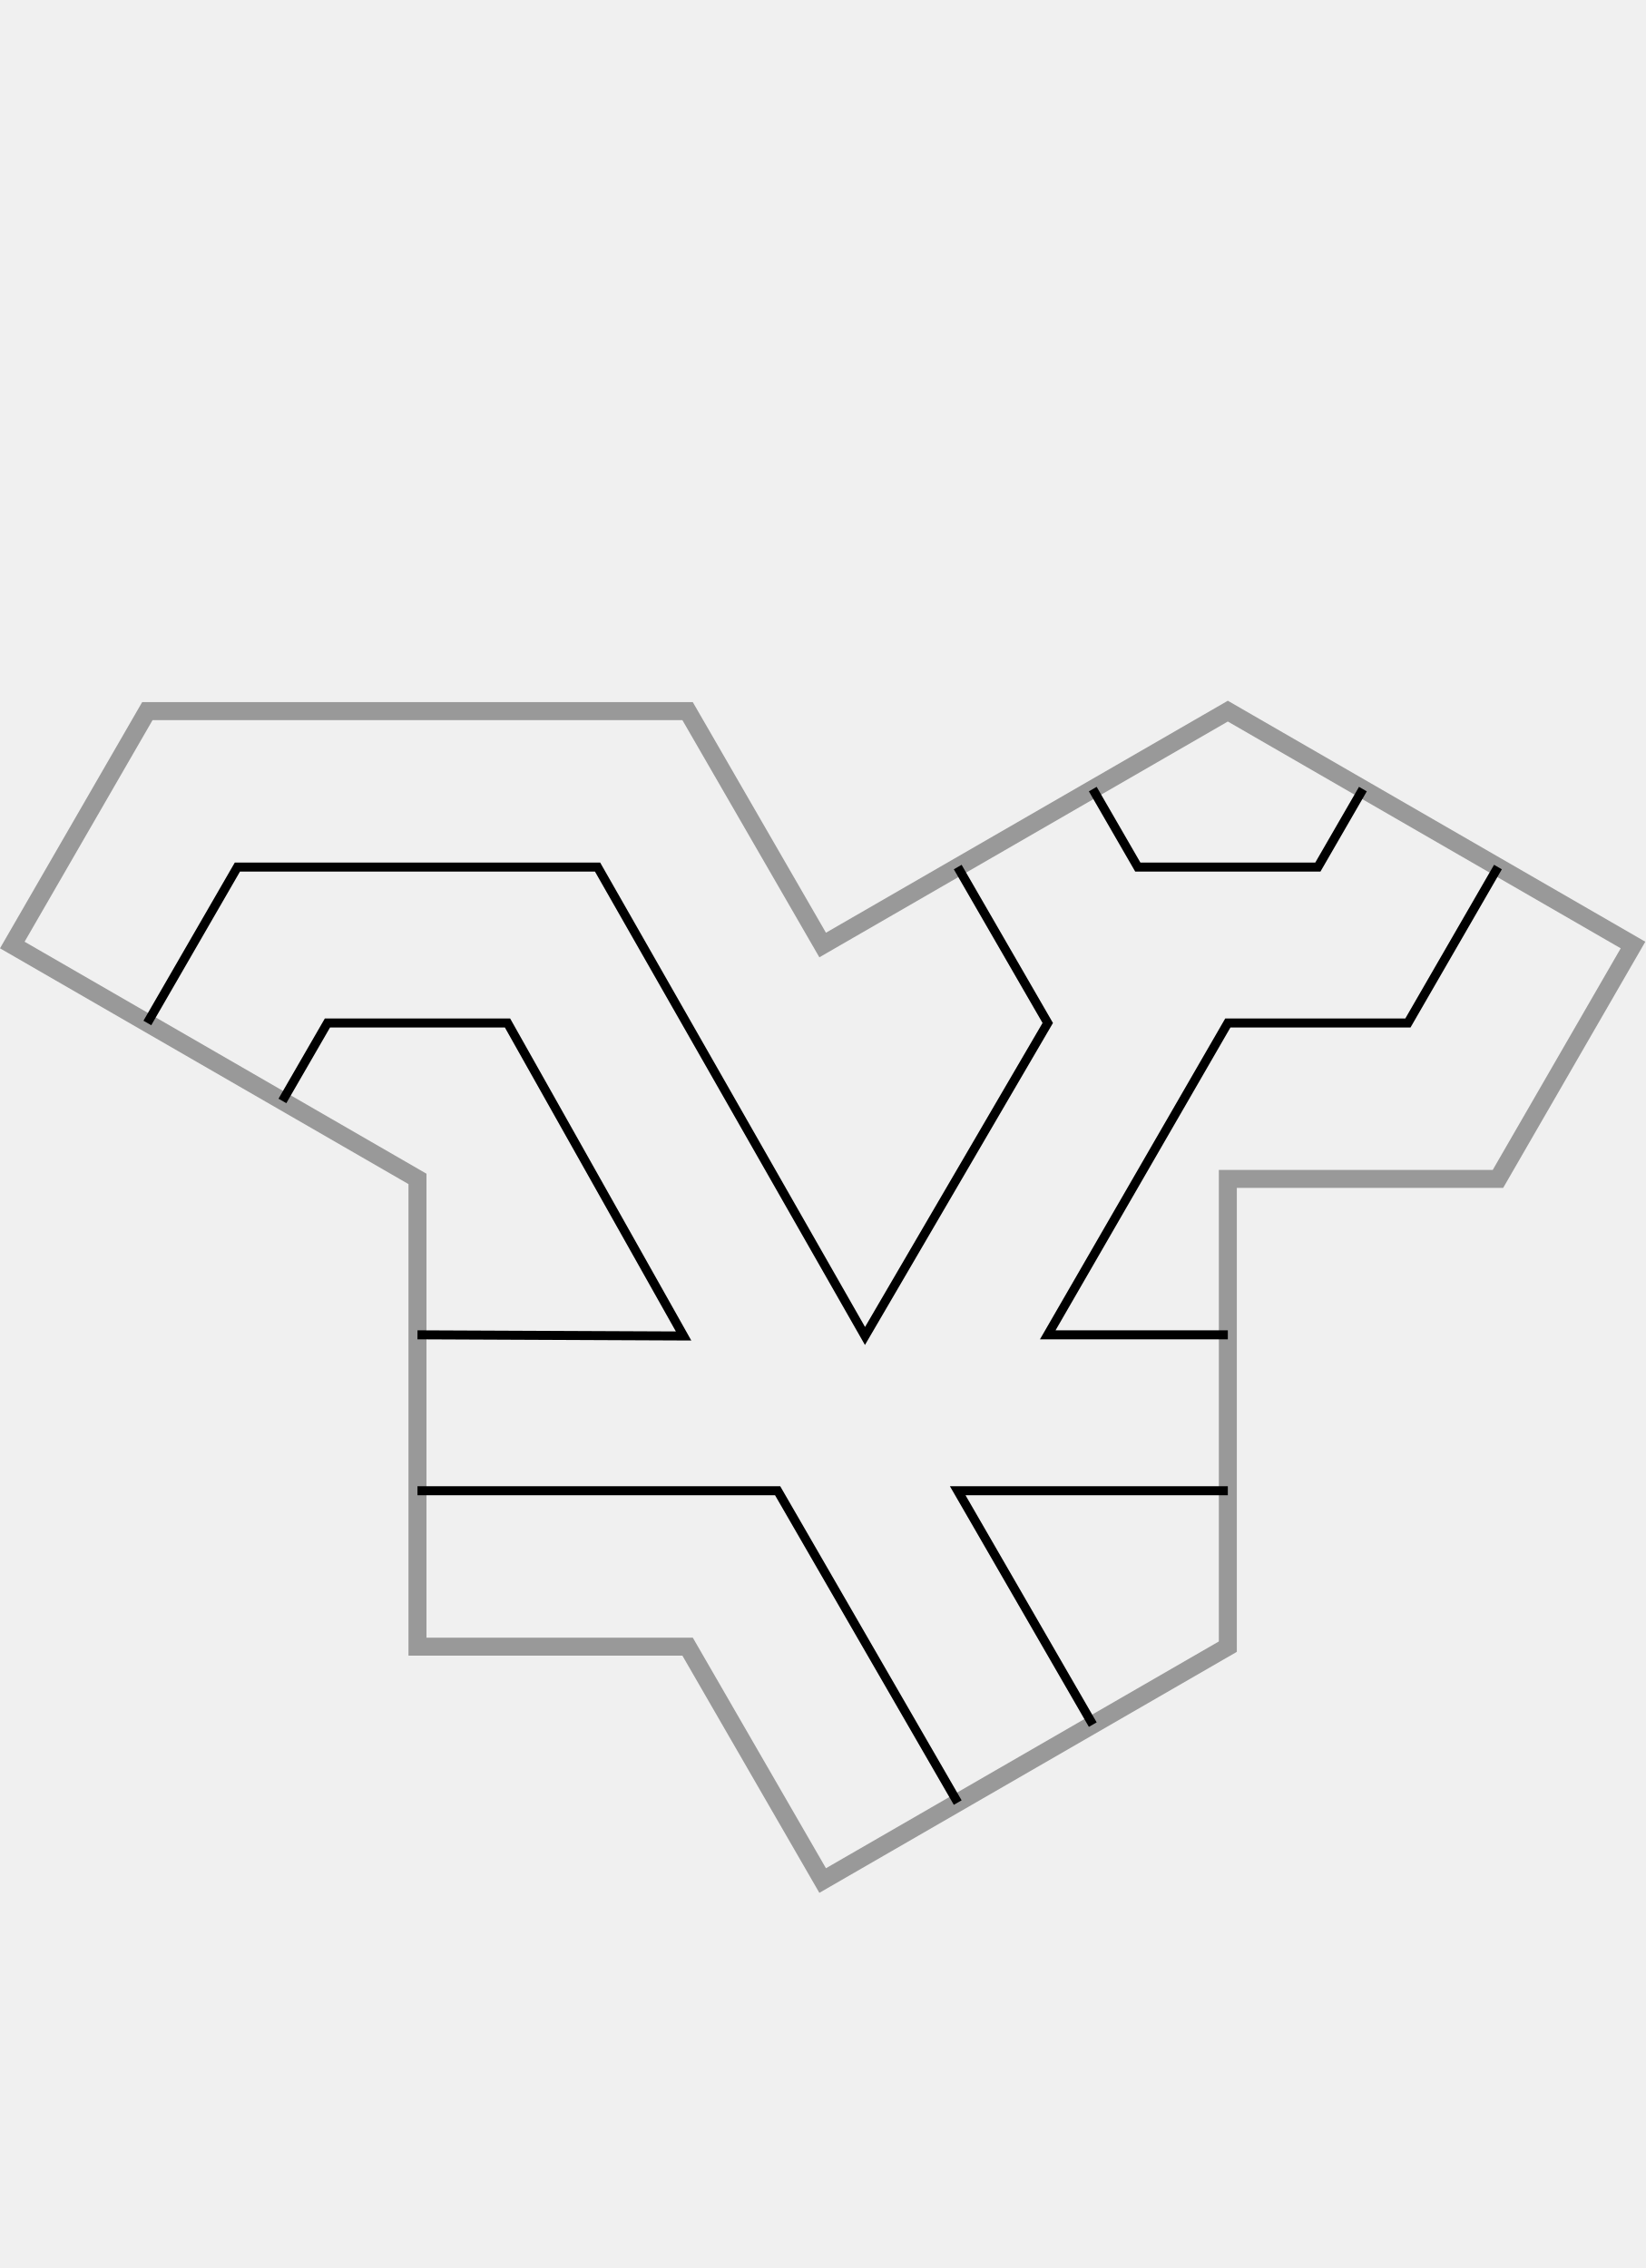
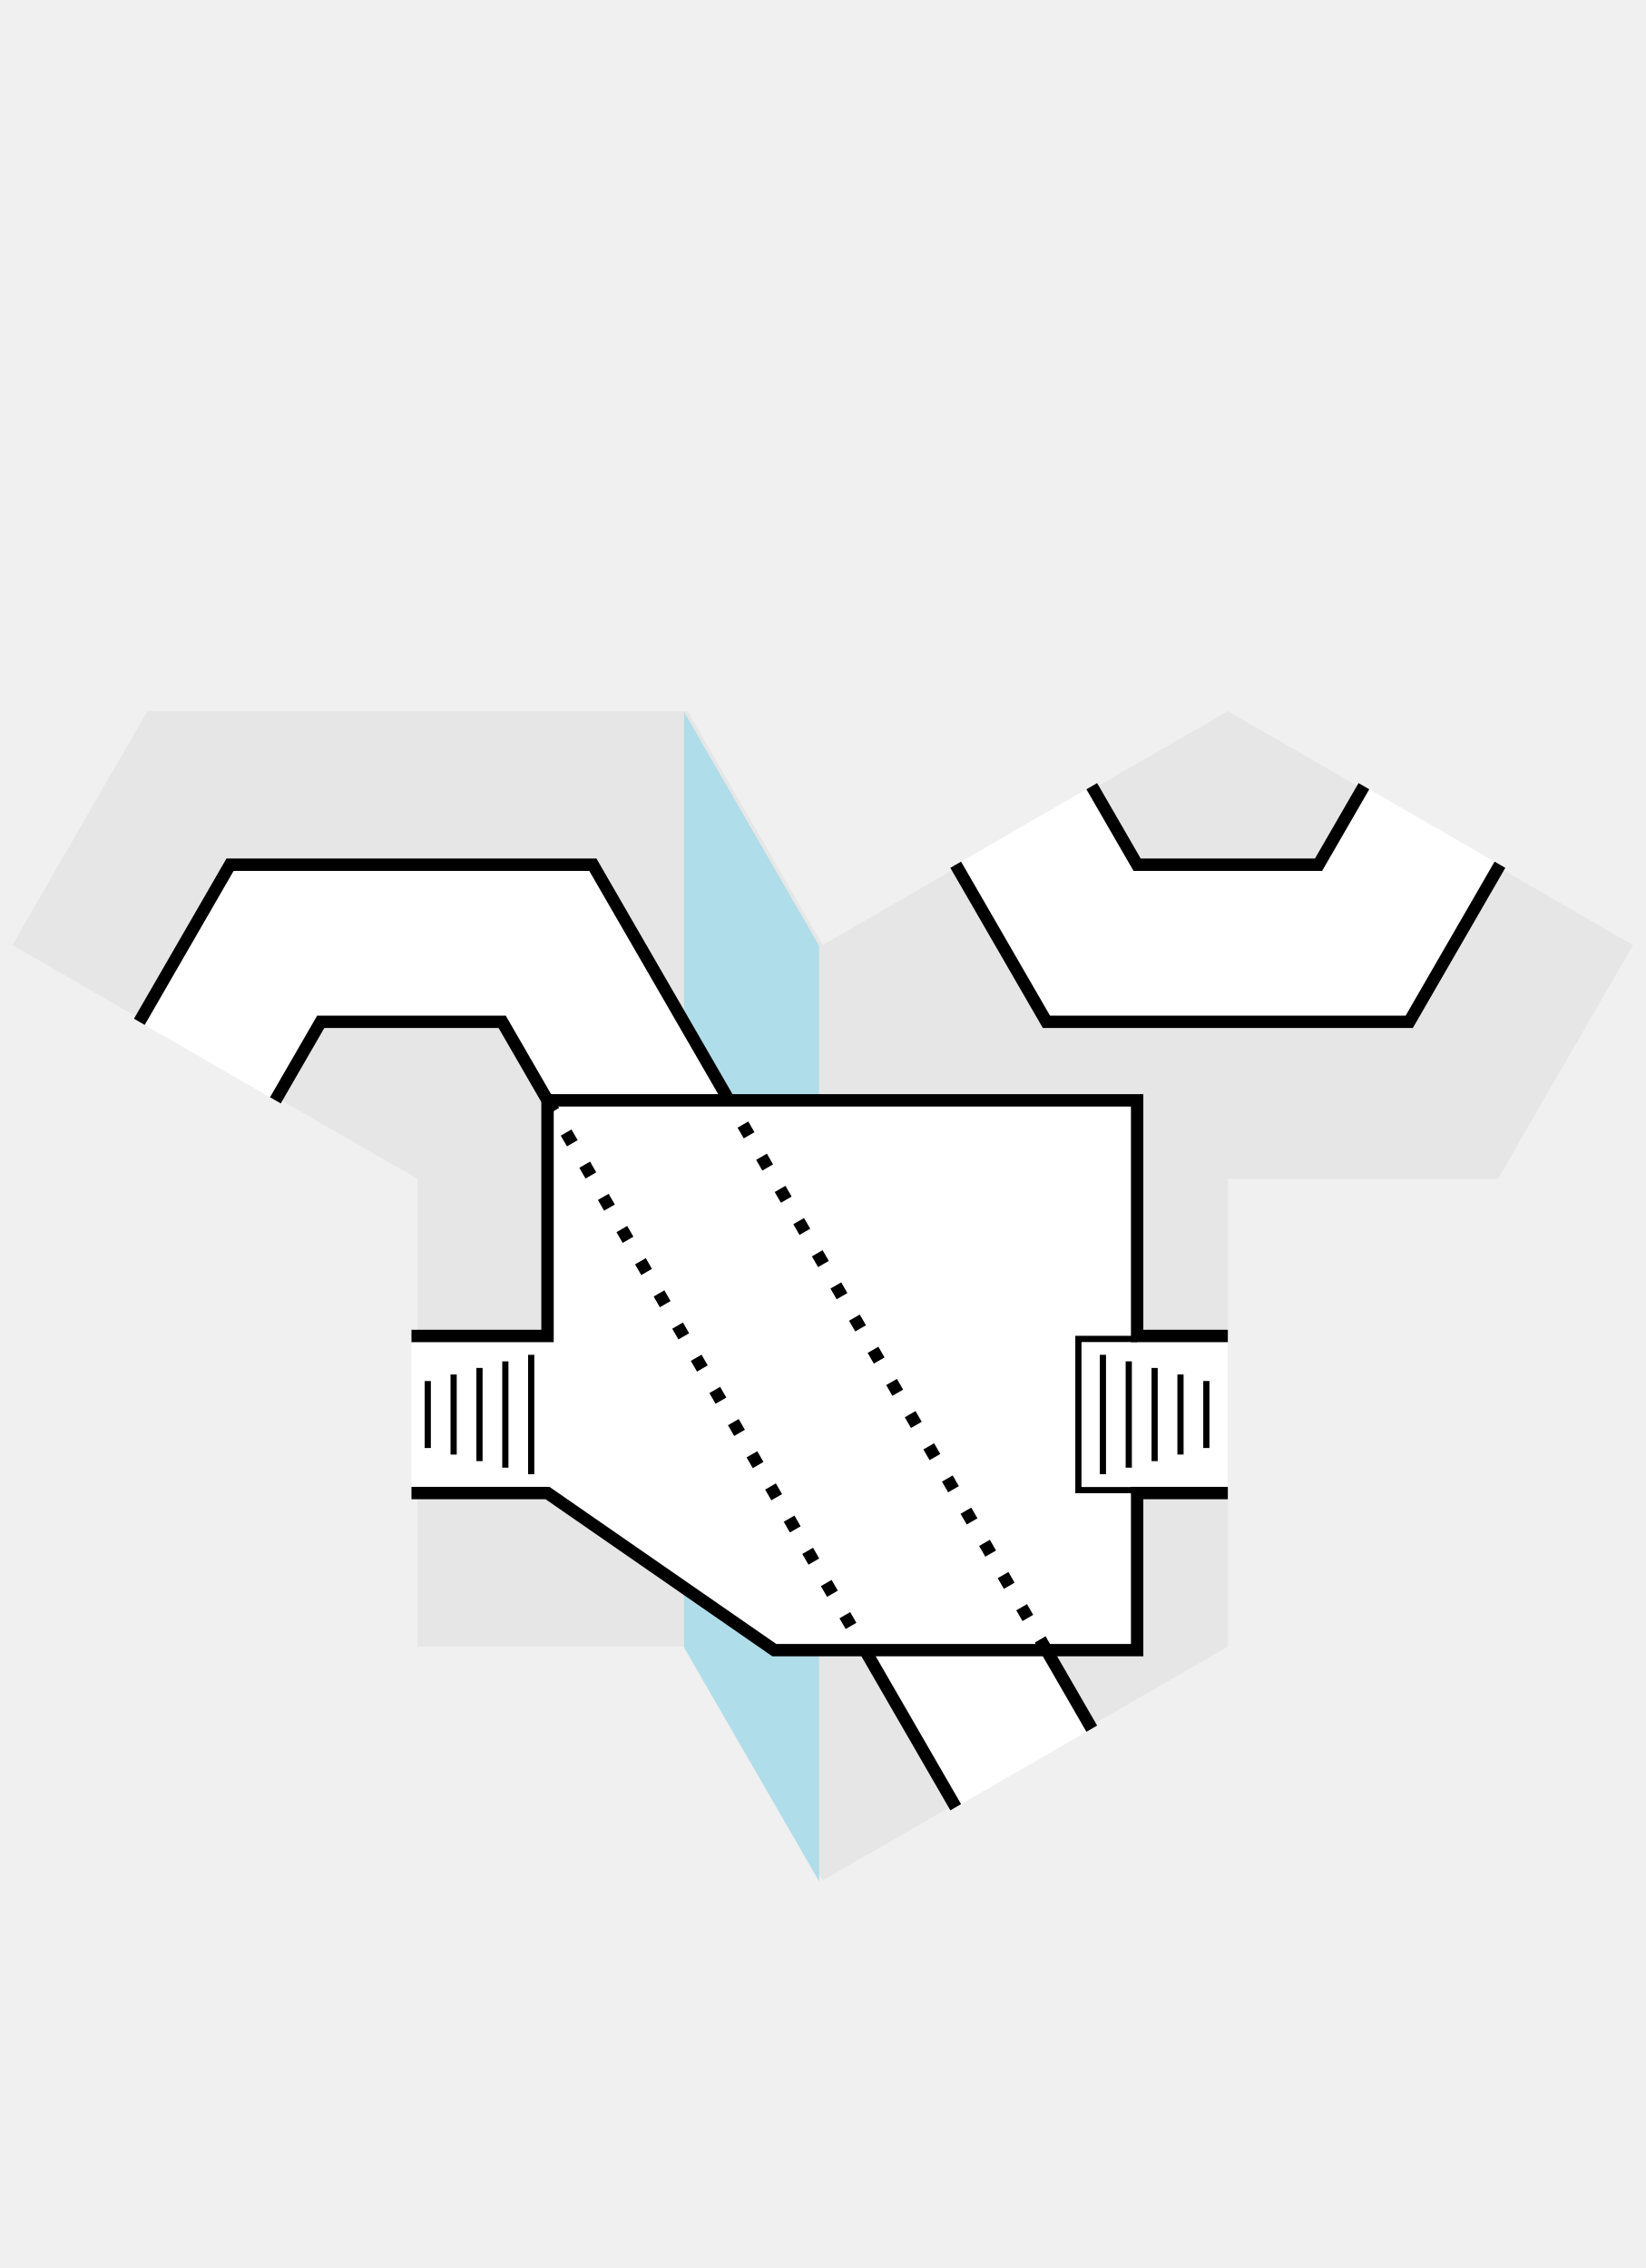
<svg xmlns="http://www.w3.org/2000/svg" width="132.825mm" height="183.132mm" viewBox="-46.366 -53.116 182.732 96.257" version="1.1" id="svg5">
  <defs id="defs2" />
  <g id="layer1" transform="translate(-24.41474,76.56603)">
    <g id="g1594">
      <g id="g443" transform="matrix(0,-1,-1,0,84.41476,27.35703)">
-         <path style="opacity:1;fill:none;stroke:#999999;stroke-width:2;stroke-opacity:1;stop-color:#000000" d="M 103.923,60 129.904,105 155.885,90 V 30 l -25.981,-15 25.981,-45 -25.981,-45 -25.981,15 V -30 H 51.962 L 25.981,15 51.962,30 v 30 z" id="border" />
+         <path style="opacity:1;fill:#e6e6e6;stroke:none;stroke-width:2;stroke-opacity:1;stop-color:#000000" d="M 103.923,60 129.904,105 155.885,90 V 30 l -25.981,-15 25.981,-45 -25.981,-45 -25.981,15 V -30 H 51.962 L 25.981,15 51.962,30 v 30 z" id="border" />
        <g id="dungeon">
-           <path style="opacity:1;fill:none;stroke:#000000;stroke-width:1;stroke-opacity:1;stop-color:#000000" d="M 69.282,60 V 20 L 34.641,0" id="path1352" />
-           <path style="opacity:1;fill:none;stroke:#000000;stroke-width:1;stroke-opacity:1;stop-color:#000000" d="M 43.301,-15 69.282,0 v -30" id="path1488" />
-           <path style="opacity:1;fill:none;stroke:#000000;stroke-width:1;stroke-opacity:1;stop-color:#000000" d="m 86.603,-30 v 20 l 34.641,-20 v -20 l 17.321,-10" id="path1490" />
-           <path style="opacity:1;fill:none;stroke:#000000;stroke-width:1;stroke-opacity:1;stop-color:#000000" d="m 147.224,-45 -8.66,5 V -20 l 8.66,5" id="path1492" />
-           <path id="path1111" style="opacity:1;fill:none;stroke:#000000;stroke-width:1;stroke-opacity:1;stop-color:#000000" d="M 138.564,0 121.244,-10 86.474,10.297 138.564,40 v 40 l -17.32,10" />
-           <path id="path1496" style="opacity:1;fill:none;stroke:#000000;stroke-width:1;stroke-opacity:1;stop-color:#000000" d="m 112.583,75 8.66,-5 V 50 L 86.474,30.446 86.603,60" />
+           <g id="g1119" transform="translate(-0.09606802,0.3901776)">
+             <path style="fill:#afdde9;stroke-width:0.688;stop-color:#000000" d="M 155.885,30 129.904,15 H 25.981 L 51.962,30 H 155.885" id="path998" />
+           </g>
+           <path style="fill:#ffffff;stroke:none;stroke-width:0.688;stop-color:#000000" d="m 147.547,-14.889 -8.725,-5.037 V -40.074 l 8.725,-5.037 -8.725,-15.111 -17.449,10.074 v 40.297 l 17.449,10.074 8.725,-15.111" id="path1468" />
+           <path id="path2298" style="fill:#ffffff;stroke:none;stroke-width:1.376;stop-color:#000000" d="M 51.576,10.297 34.127,0.223 42.851,-14.889 l 8.725,5.037" />
+           <path style="fill:#ffffff;stroke:none;stroke-width:1.376;stop-color:#000000" d="m 69.025,-30 v 10.074 h -17.449 v 40.297 l 17.449,25.186 V 60.669 H 86.474 V 45.557 H 112.648 V -19.926 H 86.474 v -10.074" id="path1536" />
+           <path id="path2234" style="fill:none;stroke:#000000;stroke-width:3.78;stop-color:#000000" transform="matrix(0,-0.3639978,-0.3639978,0,234.8816,106.366)" d="m 263.927,503.59 27.677,47.938 m 41.515,-23.969 -13.838,-23.969" />
+           <path id="path2232" style="fill:none;stroke:#000000;stroke-width:3.78;stop-color:#000000;stroke-miterlimit:4;stroke-dasharray:3.78,7.559;stroke-dashoffset:0" transform="matrix(0,-0.3639978,-0.3639978,0,234.8816,106.366)" d="m 167.059,335.81 96.868,167.78 m 55.354,5.6e-4 -96.869,-167.782" />
+           <path id="path2468" style="fill:#ffffff;stroke:none;stroke-width:3.78;stop-color:#000000" transform="matrix(0,-0.3639978,-0.3639978,0,234.8816,106.366)" d="M 222.412,335.808 180.896,263.901 H 70.189 l -27.677,47.938 41.515,23.969 13.838,-23.969 h 55.354 l 13.839,23.969" />
+           <path id="path2230" style="fill:none;stroke:#000000;stroke-width:3.78;stop-color:#000000" d="M 167.058 335.809 L 167.059 335.81 " transform="matrix(0,-0.3639978,-0.3639978,0,234.8816,106.366)" />
+           <path id="path2228" style="fill:none;stroke:#000000;stroke-width:3.78;stop-color:#000000" transform="matrix(0,-0.3639978,-0.3639978,0,234.8816,106.366)" d="m 84.027,335.808 13.838,-23.969 h 55.354 l 13.839,23.969 m 55.354,-4.5e-4 -41.515,-71.907 H 70.189 l -27.677,47.938" />
+           <path style="fill:none;stroke:#000000;stroke-width:1.376;stop-color:#000000" d="m 147.547,-14.889 -8.725,-5.037 V -40.074 l 8.725,-5.037 m -8.725,-15.111 -17.449,10.074 v 40.297 l 17.449,10.074" id="path1879" />
+           <path style="fill:none;stroke:#000000;stroke-width:1.376;stop-color:#000000" d="m 69.025,-30 v 10.074 h -17.449 v 40.297 l 17.449,25.186 v 15.111 m 17.449,0 V 45.557 H 112.648 V -19.926 H 86.474 v -10.074" id="path2034" />
+           <path id="rect2610" style="fill:none;stroke:#000000;stroke-width:0.688;stop-color:#000000" d="m -47.369,-84.382 v 13.266 m -2.872,-0.728 V -83.654 m -2.872,0.728 v 10.354 m -2.872,-0.728 v -8.898 m -2.872,0.728 v 7.442" transform="matrix(0,-1,-1,0,0,0)" />
+           <path id="path4909" style="fill:none;stroke:#000000;stroke-width:0.688;stop-color:#000000" d="M 84.382,-16.126 H 71.117 m 0.728,-2.872 H 83.654 m -0.728,-2.872 H 72.573 m 0.728,-2.872 h 8.898 m -0.728,-2.872 h -7.442" />
+           <path id="rect4933" style="fill:none;stroke:#000000;stroke-width:0.688;stop-color:#000000" d="m 69.353,-19.926 v 6.523 h 16.793 v -6.523" />
        </g>
      </g>
    </g>
  </g>
</svg>
